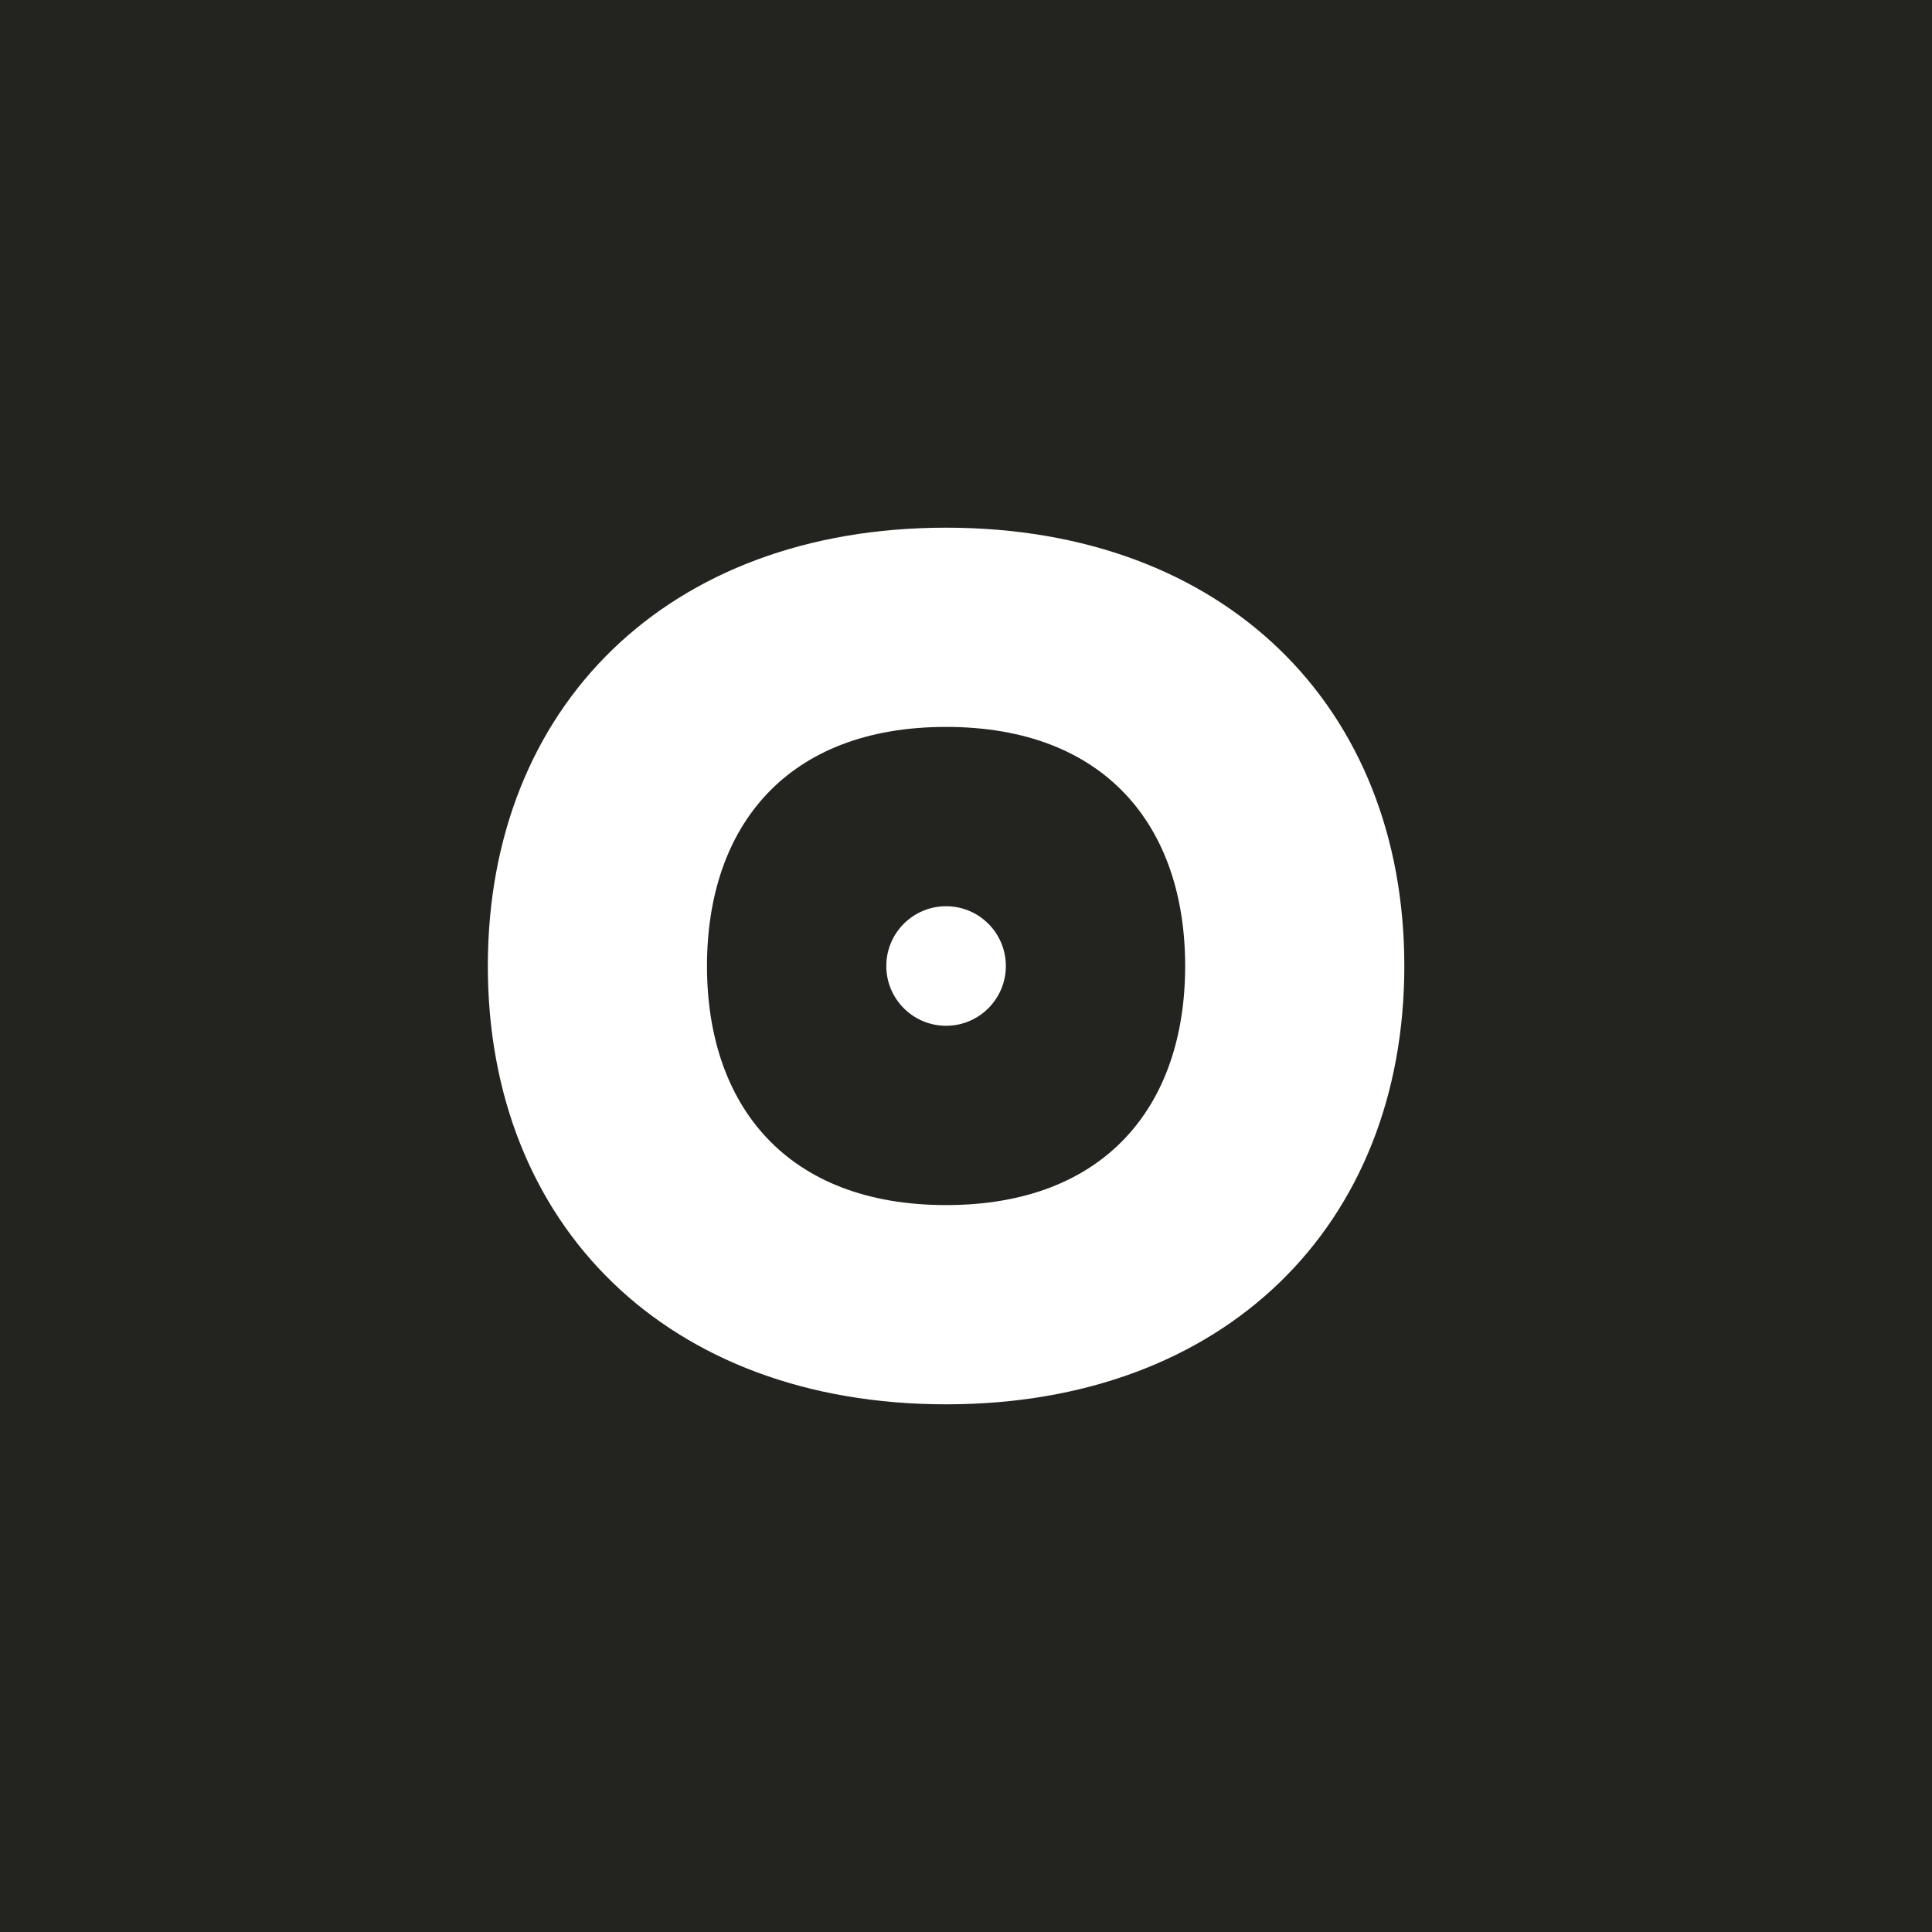
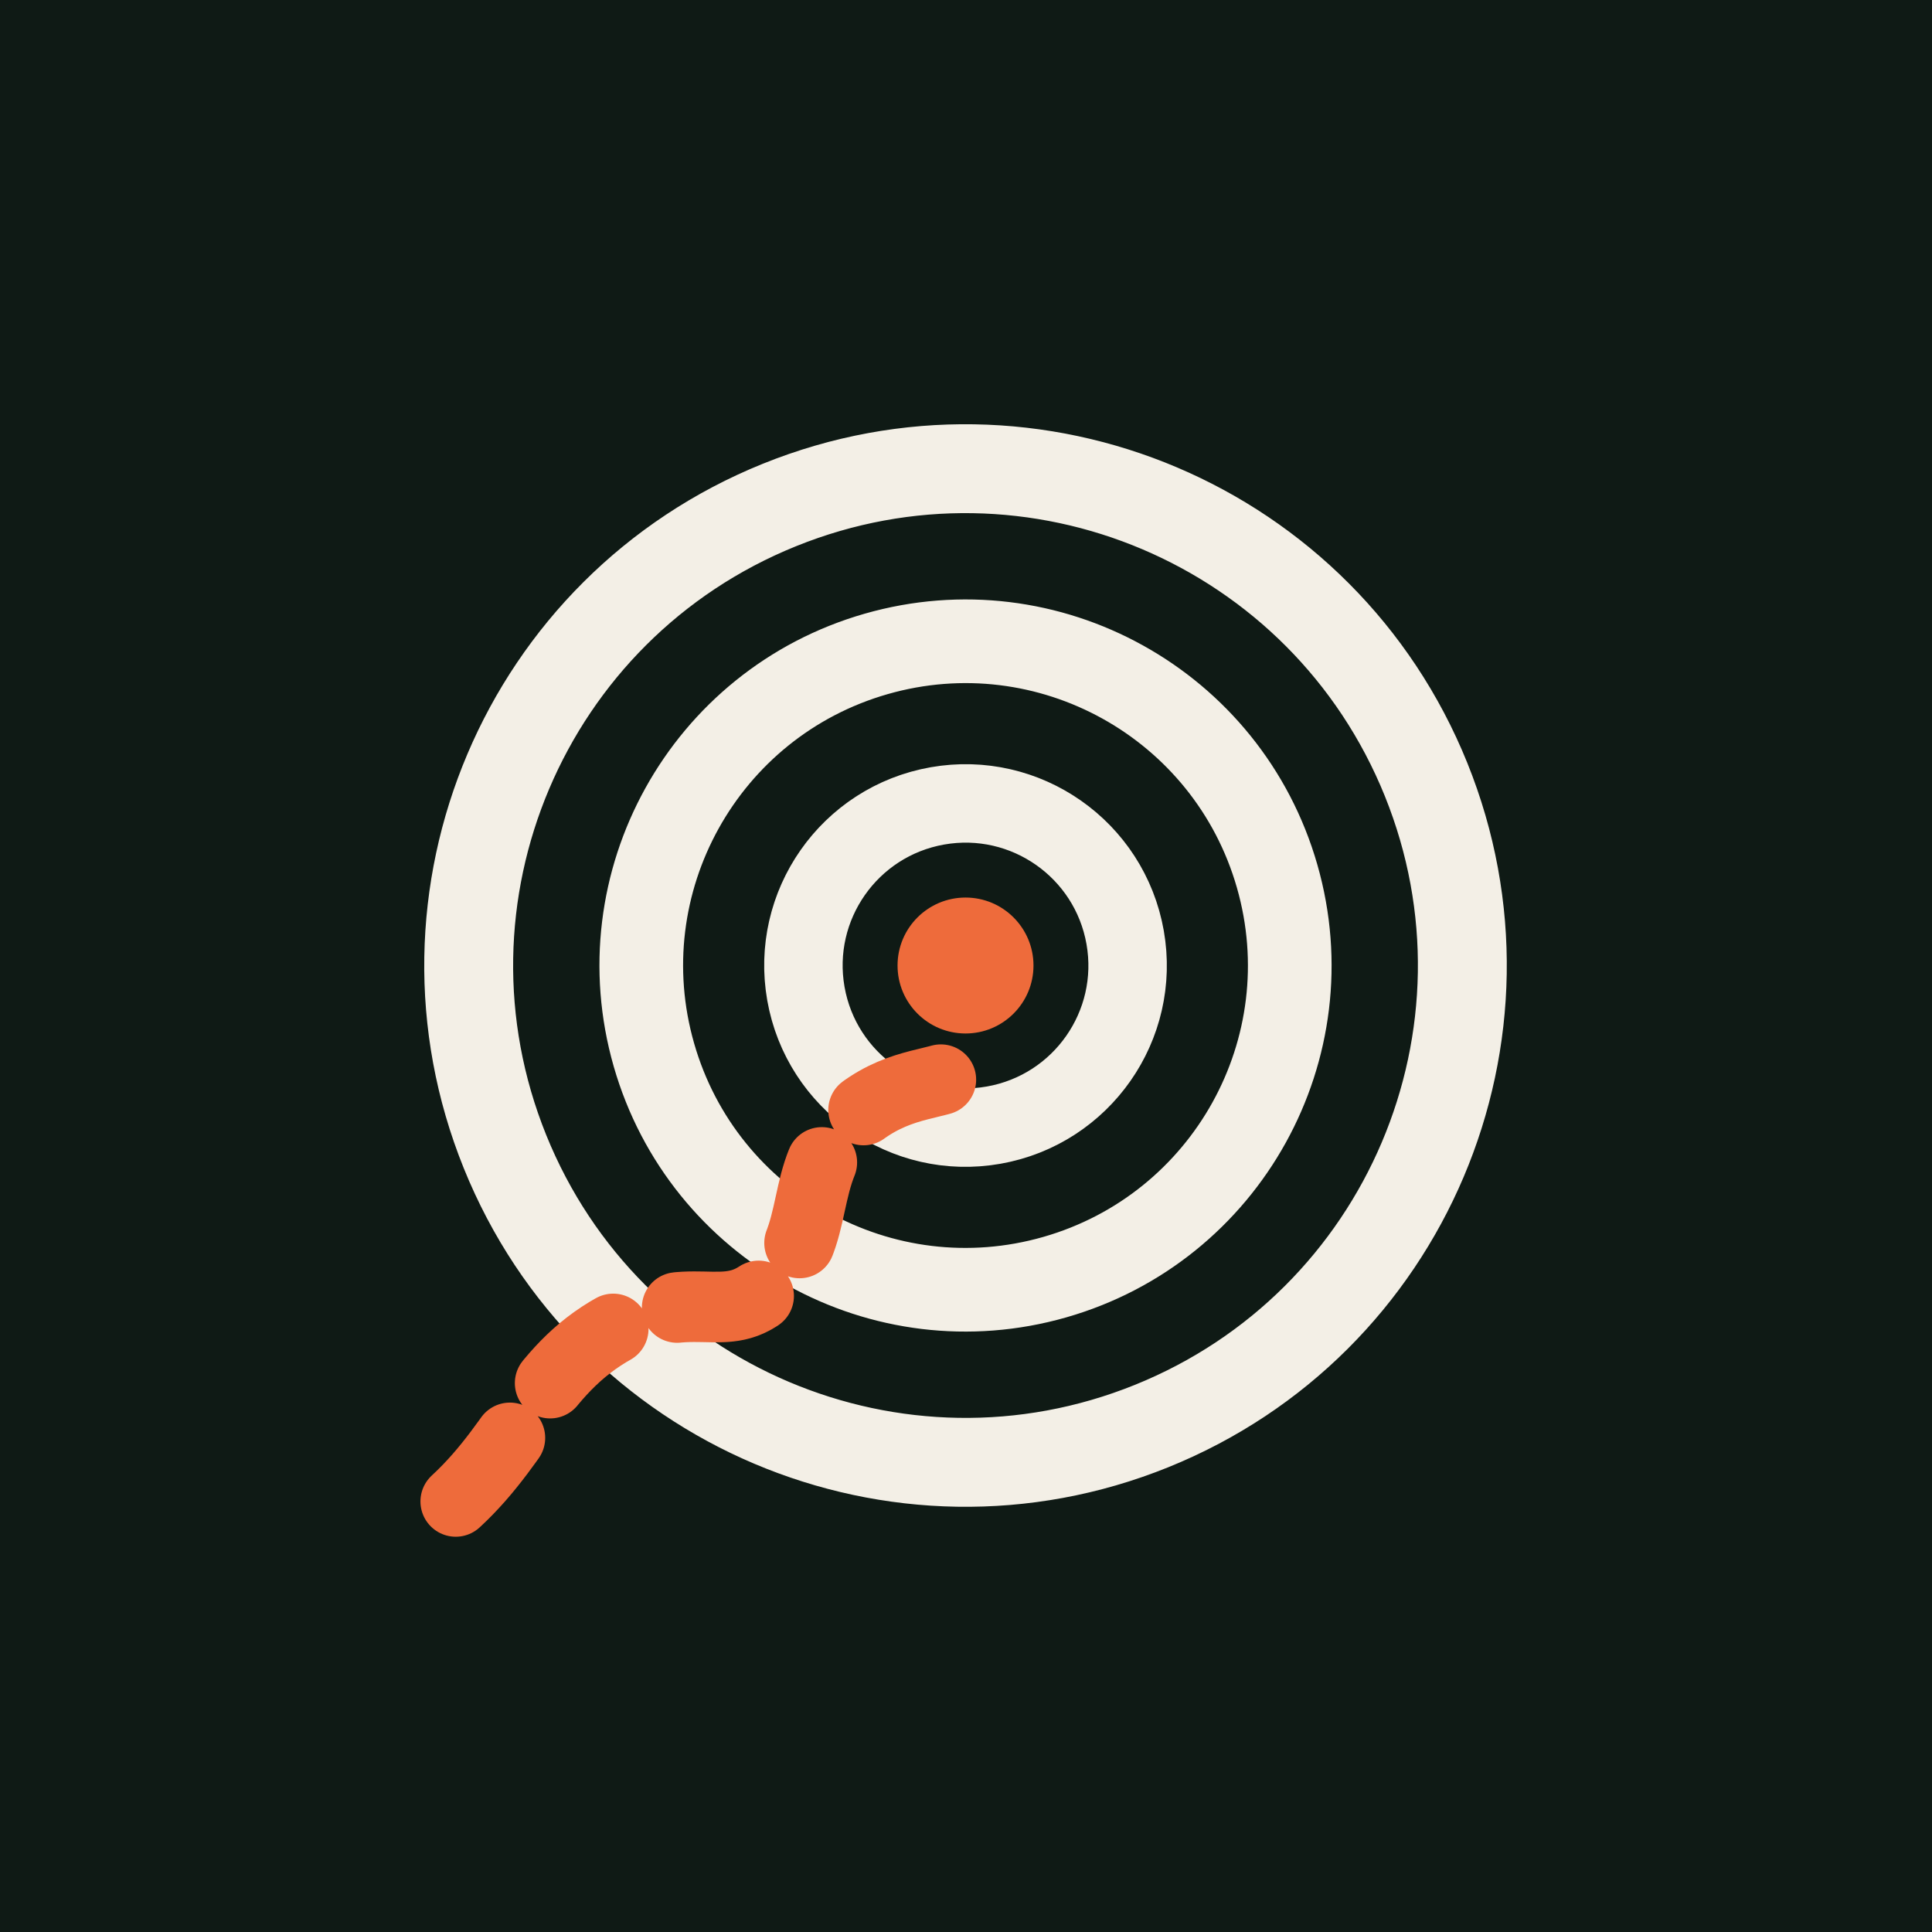
<svg xmlns="http://www.w3.org/2000/svg" viewBox="0 0 64 64" width="64" height="64" role="img" aria-label="OTRI — Open Trail Running Index">
-   <rect width="64" height="64" fill="#23231f" />
-   <g transform="translate(10.88 10.88) scale(.66)">
-     <g transform="translate(7 8)">
-       <path d="M24 2C10 2 1 11 1 24s9 22 23 22 23-9 23-22S38 2 24 2Zm0 10c8 0 12 5 12 12s-4 12-12 12-12-5-12-12 4-12 12-12Z" fill="#ffffff" fill-rule="evenodd" />
-       <circle cx="24" cy="24" r="3" fill="#ffffff" />
-     </g>
+   <rect width="64" height="64" fill="#0f1a15" />
+   <g transform="translate(11.2 11.2) scale(0.866)">
+     <circle cx="24" cy="24" r="19" fill="none" stroke="#f3efe6" stroke-width="3.4" pathLength="360" stroke-dasharray="314 46" transform="rotate(158 24 24)" stroke-linecap="round" />
+     <circle cx="24" cy="24" r="12.4" fill="none" stroke="#f3efe6" stroke-width="3.2" pathLength="360" stroke-dasharray="312 48" transform="rotate(164 24 24)" stroke-linecap="round" />
+     <circle cx="24" cy="24" r="6.2" fill="none" stroke="#f3efe6" stroke-width="3" pathLength="360" stroke-dasharray="300 60" transform="rotate(170 24 24)" stroke-linecap="round" />
+     <path d="M4.5 44.5c2.6-2.4 3.2-5.2 6.4-6.8 3-1.5 4.1 0.4 6-1.8 1.7-2 0.6-4.4 3.1-6.3 1.6-1.2 3-1 4-1.6" fill="none" stroke="#ee6b3b" stroke-width="2.7" stroke-linecap="round" stroke-linejoin="round" stroke-dasharray="3.2 2.6" />
+     <circle cx="24" cy="24" r="2.6" fill="#ee6b3b" />
  </g>
</svg>
